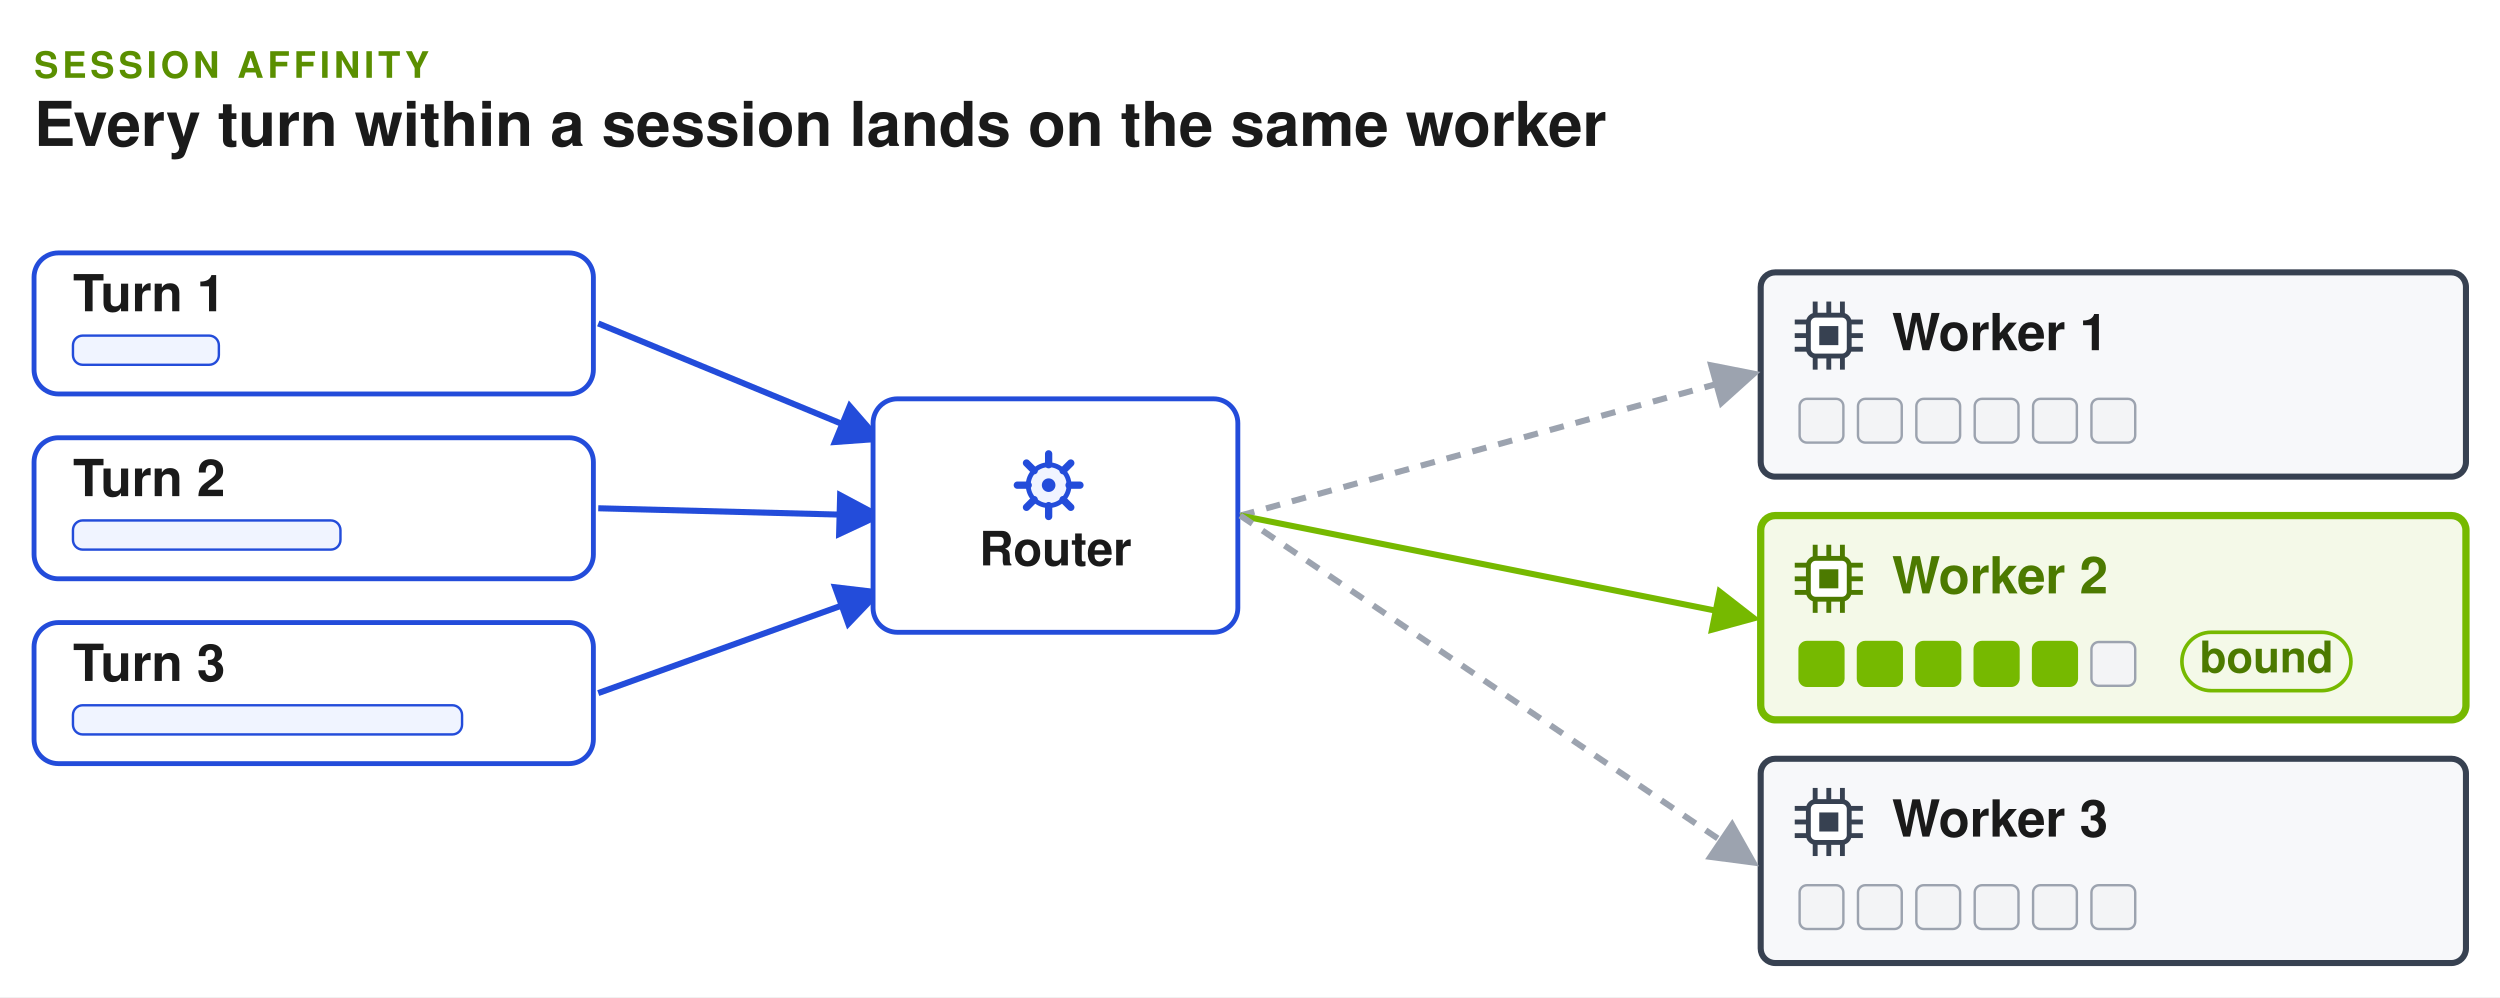
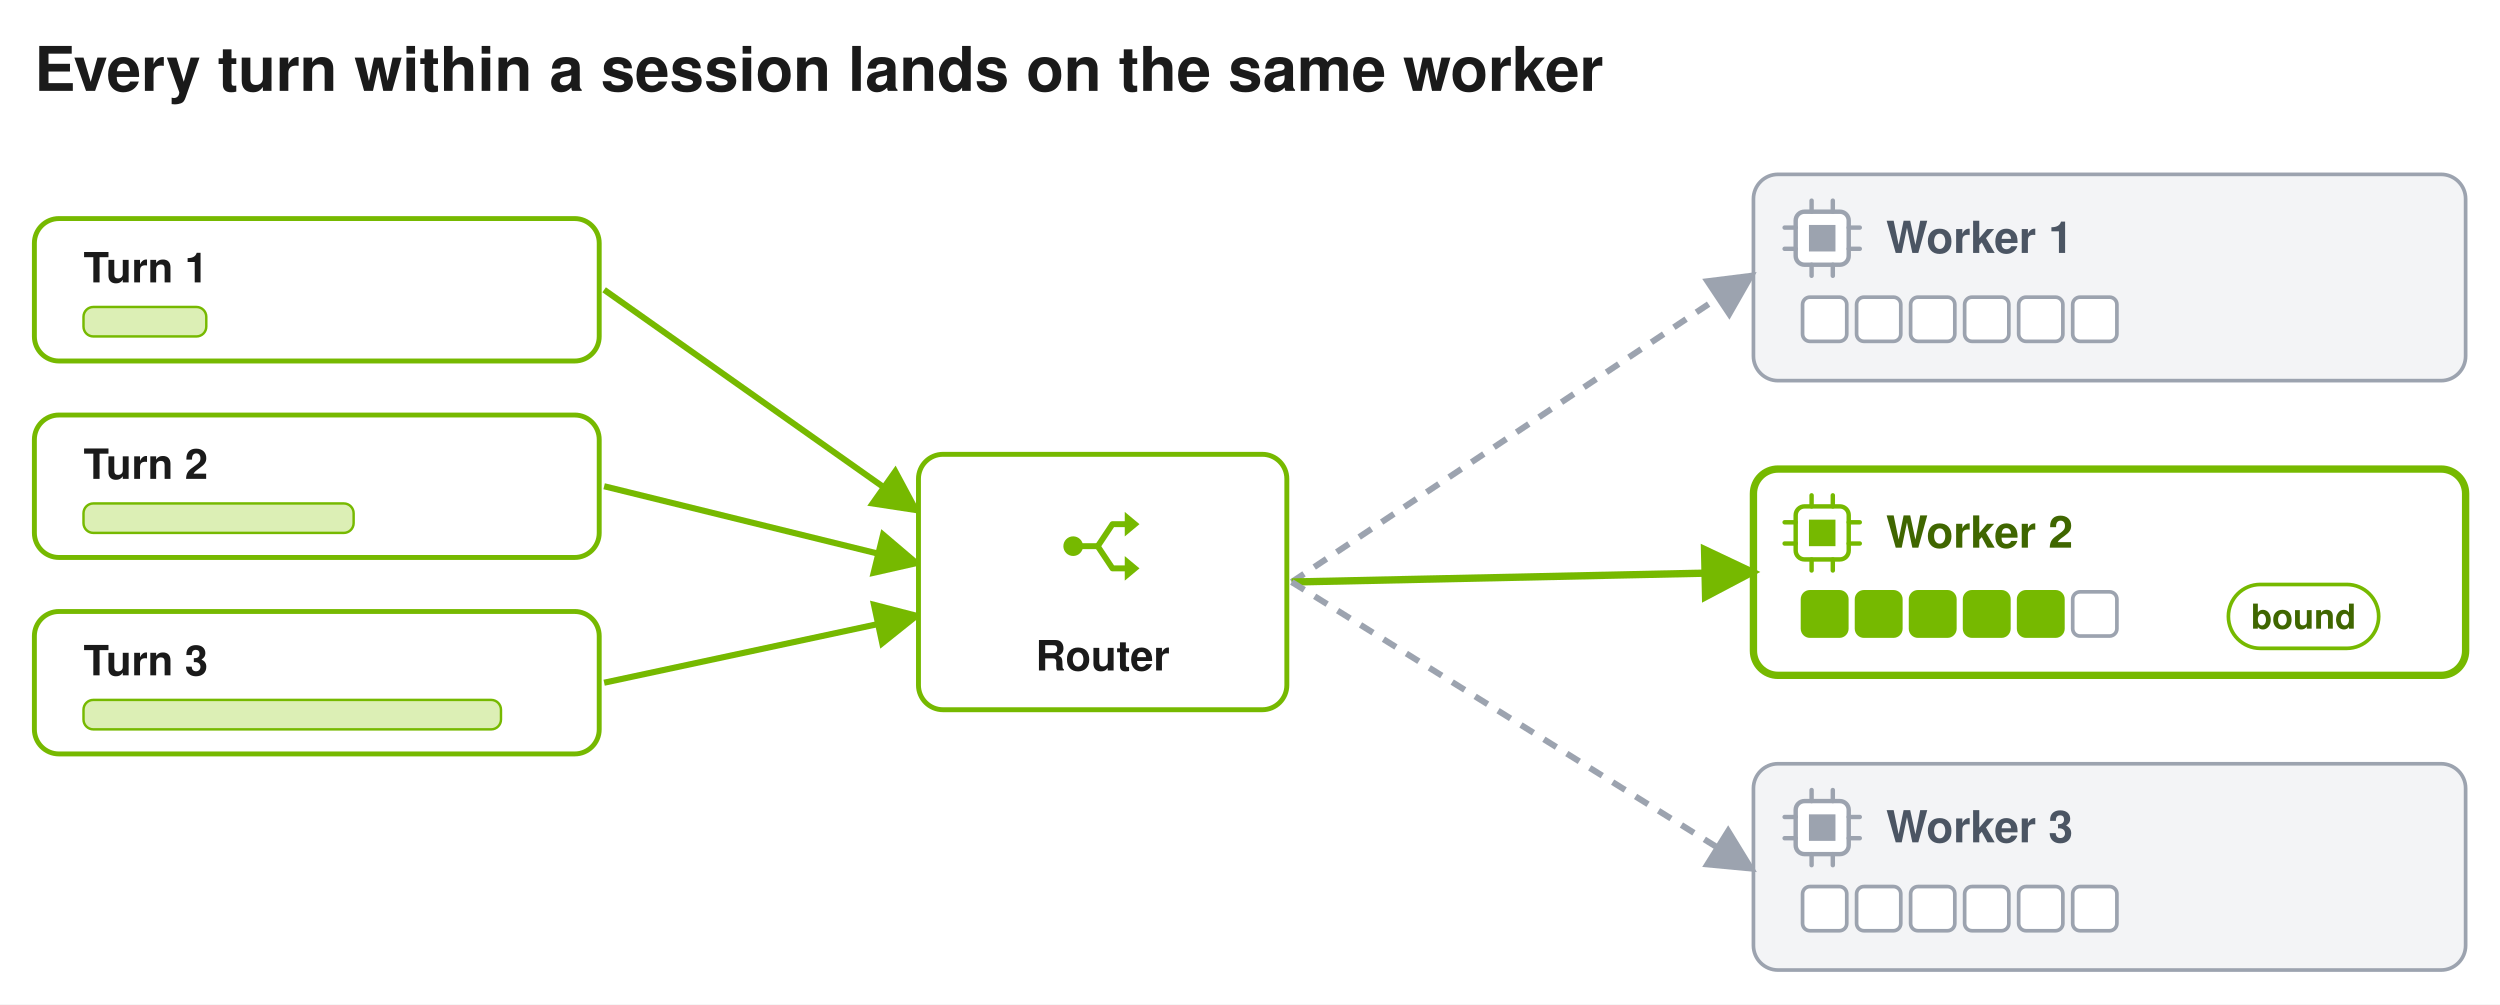
- <svg xmlns="http://www.w3.org/2000/svg" width="1028" height="410" viewBox="36 8 1028 410" role="img" aria-labelledby="title desc" font-family="Helvetica, Arial, sans-serif">
+ <svg xmlns="http://www.w3.org/2000/svg" width="1018" height="409" viewBox="22 29 1018 409" role="img" aria-labelledby="title desc" font-family="Helvetica, Arial, sans-serif">
  <defs>
    <marker id="arrow" viewBox="0 0 10 10" refX="8" refY="5" markerWidth="8" markerHeight="8" orient="auto">
-       <path d="M0,0 L10,5 L0,10 z" fill="#234CDA" />
+       <path d="M0,0 L10,5 L0,10 z" fill="#76B900" />
    </marker>
    <marker id="arrow-green" viewBox="0 0 10 10" refX="8" refY="5" markerWidth="8" markerHeight="8" orient="auto">
      <path d="M0,0 L10,5 L0,10 z" fill="#76B900" />
    </marker>
    <marker id="arrow-gray" viewBox="0 0 10 10" refX="8" refY="5" markerWidth="8" markerHeight="8" orient="auto">
      <path d="M0,0 L10,5 L0,10 z" fill="#9CA3AF" />
    </marker>
    <marker id="arrow-amber" viewBox="0 0 10 10" refX="8" refY="5" markerWidth="8" markerHeight="8" orient="auto">
      <path d="M0,0 L10,5 L0,10 z" fill="#D97706" />
    </marker>
    <marker id="arrow-green-start" viewBox="0 0 10 10" refX="8" refY="5" markerWidth="8" markerHeight="8" orient="auto-start-reverse">
      <path d="M0,0 L10,5 L0,10 z" fill="#76B900" />
    </marker>
+     <marker id="arrow-blue-start" viewBox="0 0 10 10" refX="8" refY="5" markerWidth="8" markerHeight="8" orient="auto-start-reverse">
+       <path d="M0,0 L10,5 L0,10 z" fill="#76B900" />
+     </marker>
  </defs>
-   <rect x="36" y="8" width="1028" height="410" fill="#FFFFFF" />
-   <text x="50" y="40" font-size="15.0" font-weight="700" letter-spacing="1.6" fill="#5A8F00">SESSION AFFINITY</text>
-   <text x="50" y="68" font-size="25.4" font-weight="700" fill="#1A1A1A">Every turn within a session lands on the same worker</text>
-   <rect x="50" y="112" width="230" height="58" rx="10" fill="#FFFFFF" stroke="#234CDA" stroke-width="2" />
-   <text x="66" y="136" font-size="21.0" font-weight="700" fill="#1A1A1A">Turn 1</text>
-   <rect x="66" y="146" width="60" height="12" rx="4" fill="#F0F4FF" stroke="#234CDA" />
-   <line x1="282" y1="141" x2="396" y2="188" stroke="#234CDA" stroke-width="2.5" marker-end="url(#arrow)" />
-   <rect x="50" y="188" width="230" height="58" rx="10" fill="#FFFFFF" stroke="#234CDA" stroke-width="2" />
-   <text x="66" y="212" font-size="21.0" font-weight="700" fill="#1A1A1A">Turn 2</text>
-   <rect x="66" y="222" width="110" height="12" rx="4" fill="#F0F4FF" stroke="#234CDA" />
-   <line x1="282" y1="217" x2="396" y2="220" stroke="#234CDA" stroke-width="2.5" marker-end="url(#arrow)" />
-   <rect x="50" y="264" width="230" height="58" rx="10" fill="#FFFFFF" stroke="#234CDA" stroke-width="2" />
-   <text x="66" y="288" font-size="21.0" font-weight="700" fill="#1A1A1A">Turn 3</text>
-   <rect x="66" y="298" width="160" height="12" rx="4" fill="#F0F4FF" stroke="#234CDA" />
-   <line x1="282" y1="293" x2="396" y2="252" stroke="#234CDA" stroke-width="2.5" marker-end="url(#arrow)" />
-   <rect x="395.0" y="172.0" width="150" height="96" rx="10" fill="#FFFFFF" stroke="#234CDA" stroke-width="2" />
-   <circle cx="467.2" cy="207.5" r="8.4" fill="#F0F4FF" stroke="#234CDA" stroke-width="2" />
-   <circle cx="467.2" cy="207.5" r="2.8" fill="#234CDA" />
-   <line x1="475.6" y1="207.5" x2="480.08" y2="207.5" stroke="#234CDA" stroke-width="3" stroke-linecap="round" />
-   <line x1="473.14" y1="213.44" x2="476.308" y2="216.608" stroke="#234CDA" stroke-width="3" stroke-linecap="round" />
-   <line x1="467.2" y1="215.9" x2="467.2" y2="220.38" stroke="#234CDA" stroke-width="3" stroke-linecap="round" />
-   <line x1="461.26" y1="213.44" x2="458.092" y2="216.608" stroke="#234CDA" stroke-width="3" stroke-linecap="round" />
-   <line x1="458.8" y1="207.5" x2="454.32" y2="207.5" stroke="#234CDA" stroke-width="3" stroke-linecap="round" />
-   <line x1="461.26" y1="201.56" x2="458.092" y2="198.392" stroke="#234CDA" stroke-width="3" stroke-linecap="round" />
-   <line x1="467.2" y1="199.1" x2="467.2" y2="194.62" stroke="#234CDA" stroke-width="3" stroke-linecap="round" />
-   <line x1="473.14" y1="201.56" x2="476.308" y2="198.392" stroke="#234CDA" stroke-width="3" stroke-linecap="round" />
-   <text x="470" y="240.5" font-size="19.5" font-weight="700" fill="#1A1A1A" text-anchor="middle">Router</text>
-   <rect x="760" y="120" width="290" height="84" rx="6" fill="#F7F8FA" stroke="#374151" stroke-width="2.5" />
-   <rect x="779.6" y="137.6" width="16.8" height="16.8" rx="3" fill="#FFFFFF" stroke="#374151" stroke-width="2" />
-   <rect x="784.08" y="142.08" width="7.84" height="7.84" fill="#374151" />
-   <line x1="782.4" y1="132" x2="782.4" y2="137.6" stroke="#374151" stroke-width="2" />
-   <line x1="782.4" y1="154.4" x2="782.4" y2="160" stroke="#374151" stroke-width="2" />
-   <line x1="774" y1="140.4" x2="779.6" y2="140.4" stroke="#374151" stroke-width="2" />
-   <line x1="796.4" y1="140.4" x2="802" y2="140.4" stroke="#374151" stroke-width="2" />
-   <line x1="788.0" y1="132" x2="788.0" y2="137.6" stroke="#374151" stroke-width="2" />
-   <line x1="788.0" y1="154.4" x2="788.0" y2="160" stroke="#374151" stroke-width="2" />
-   <line x1="774" y1="146.0" x2="779.6" y2="146.0" stroke="#374151" stroke-width="2" />
-   <line x1="796.4" y1="146.0" x2="802" y2="146.0" stroke="#374151" stroke-width="2" />
-   <line x1="793.6" y1="132" x2="793.6" y2="137.6" stroke="#374151" stroke-width="2" />
-   <line x1="793.6" y1="154.4" x2="793.6" y2="160" stroke="#374151" stroke-width="2" />
-   <line x1="774" y1="151.6" x2="779.6" y2="151.6" stroke="#374151" stroke-width="2" />
-   <line x1="796.4" y1="151.6" x2="802" y2="151.6" stroke="#374151" stroke-width="2" />
-   <text x="814" y="152" font-size="21.0" font-weight="700" fill="#1A1A1A">Worker 1</text>
-   <rect x="776" y="172" width="18" height="18" rx="3" fill="#F3F4F6" stroke="#9CA3AF" stroke-width="1" />
-   <rect x="800" y="172" width="18" height="18" rx="3" fill="#F3F4F6" stroke="#9CA3AF" stroke-width="1" />
-   <rect x="824" y="172" width="18" height="18" rx="3" fill="#F3F4F6" stroke="#9CA3AF" stroke-width="1" />
-   <rect x="848" y="172" width="18" height="18" rx="3" fill="#F3F4F6" stroke="#9CA3AF" stroke-width="1" />
-   <rect x="872" y="172" width="18" height="18" rx="3" fill="#F3F4F6" stroke="#9CA3AF" stroke-width="1" />
-   <rect x="896" y="172" width="18" height="18" rx="3" fill="#F3F4F6" stroke="#9CA3AF" stroke-width="1" />
-   <line x1="546" y1="220" x2="756" y2="162" stroke="#9CA3AF" stroke-width="2.5" stroke-dasharray="6 5" marker-end="url(#arrow-gray)" />
-   <rect x="760" y="220" width="290" height="84" rx="6" fill="#F4F9E8" stroke="#76B900" stroke-width="3" />
-   <rect x="779.6" y="237.6" width="16.8" height="16.8" rx="3" fill="#FFFFFF" stroke="#4C7A00" stroke-width="2" />
-   <rect x="784.08" y="242.08" width="7.84" height="7.84" fill="#4C7A00" />
-   <line x1="782.4" y1="232" x2="782.4" y2="237.6" stroke="#4C7A00" stroke-width="2" />
-   <line x1="782.4" y1="254.4" x2="782.4" y2="260" stroke="#4C7A00" stroke-width="2" />
-   <line x1="774" y1="240.4" x2="779.6" y2="240.4" stroke="#4C7A00" stroke-width="2" />
-   <line x1="796.4" y1="240.4" x2="802" y2="240.4" stroke="#4C7A00" stroke-width="2" />
-   <line x1="788.0" y1="232" x2="788.0" y2="237.6" stroke="#4C7A00" stroke-width="2" />
-   <line x1="788.0" y1="254.4" x2="788.0" y2="260" stroke="#4C7A00" stroke-width="2" />
-   <line x1="774" y1="246.0" x2="779.6" y2="246.0" stroke="#4C7A00" stroke-width="2" />
-   <line x1="796.4" y1="246.0" x2="802" y2="246.0" stroke="#4C7A00" stroke-width="2" />
-   <line x1="793.6" y1="232" x2="793.6" y2="237.6" stroke="#4C7A00" stroke-width="2" />
-   <line x1="793.6" y1="254.4" x2="793.6" y2="260" stroke="#4C7A00" stroke-width="2" />
-   <line x1="774" y1="251.6" x2="779.6" y2="251.6" stroke="#4C7A00" stroke-width="2" />
-   <line x1="796.4" y1="251.6" x2="802" y2="251.6" stroke="#4C7A00" stroke-width="2" />
-   <text x="814" y="252" font-size="21.0" font-weight="700" fill="#4C7A00">Worker 2</text>
-   <rect x="776" y="272" width="18" height="18" rx="3" fill="#76B900" stroke="#76B900" stroke-width="1" />
-   <rect x="800" y="272" width="18" height="18" rx="3" fill="#76B900" stroke="#76B900" stroke-width="1" />
-   <rect x="824" y="272" width="18" height="18" rx="3" fill="#76B900" stroke="#76B900" stroke-width="1" />
-   <rect x="848" y="272" width="18" height="18" rx="3" fill="#76B900" stroke="#76B900" stroke-width="1" />
-   <rect x="872" y="272" width="18" height="18" rx="3" fill="#76B900" stroke="#76B900" stroke-width="1" />
-   <rect x="896" y="272" width="18" height="18" rx="3" fill="#F3F4F6" stroke="#9CA3AF" stroke-width="1" />
-   <rect x="933.2" y="268" width="69.5" height="24" rx="12.0" fill="#F4F9E8" stroke="#76B900" stroke-width="1.5" />
-   <text x="968.0" y="284.5" font-size="18.0" font-weight="700" fill="#4C7A00" text-anchor="middle">bound</text>
-   <line x1="546" y1="220" x2="756" y2="262" stroke="#76B900" stroke-width="2.5" marker-end="url(#arrow-green)" />
-   <rect x="760" y="320" width="290" height="84" rx="6" fill="#F7F8FA" stroke="#374151" stroke-width="2.5" />
-   <rect x="779.6" y="337.6" width="16.8" height="16.8" rx="3" fill="#FFFFFF" stroke="#374151" stroke-width="2" />
-   <rect x="784.08" y="342.08" width="7.84" height="7.84" fill="#374151" />
-   <line x1="782.4" y1="332" x2="782.4" y2="337.6" stroke="#374151" stroke-width="2" />
-   <line x1="782.4" y1="354.4" x2="782.4" y2="360" stroke="#374151" stroke-width="2" />
-   <line x1="774" y1="340.4" x2="779.6" y2="340.4" stroke="#374151" stroke-width="2" />
-   <line x1="796.4" y1="340.4" x2="802" y2="340.4" stroke="#374151" stroke-width="2" />
-   <line x1="788.0" y1="332" x2="788.0" y2="337.6" stroke="#374151" stroke-width="2" />
-   <line x1="788.0" y1="354.4" x2="788.0" y2="360" stroke="#374151" stroke-width="2" />
-   <line x1="774" y1="346.0" x2="779.6" y2="346.0" stroke="#374151" stroke-width="2" />
-   <line x1="796.4" y1="346.0" x2="802" y2="346.0" stroke="#374151" stroke-width="2" />
-   <line x1="793.6" y1="332" x2="793.6" y2="337.6" stroke="#374151" stroke-width="2" />
-   <line x1="793.6" y1="354.4" x2="793.6" y2="360" stroke="#374151" stroke-width="2" />
-   <line x1="774" y1="351.6" x2="779.6" y2="351.6" stroke="#374151" stroke-width="2" />
-   <line x1="796.4" y1="351.6" x2="802" y2="351.6" stroke="#374151" stroke-width="2" />
-   <text x="814" y="352" font-size="21.0" font-weight="700" fill="#1A1A1A">Worker 3</text>
-   <rect x="776" y="372" width="18" height="18" rx="3" fill="#F3F4F6" stroke="#9CA3AF" stroke-width="1" />
-   <rect x="800" y="372" width="18" height="18" rx="3" fill="#F3F4F6" stroke="#9CA3AF" stroke-width="1" />
-   <rect x="824" y="372" width="18" height="18" rx="3" fill="#F3F4F6" stroke="#9CA3AF" stroke-width="1" />
-   <rect x="848" y="372" width="18" height="18" rx="3" fill="#F3F4F6" stroke="#9CA3AF" stroke-width="1" />
-   <rect x="872" y="372" width="18" height="18" rx="3" fill="#F3F4F6" stroke="#9CA3AF" stroke-width="1" />
-   <rect x="896" y="372" width="18" height="18" rx="3" fill="#F3F4F6" stroke="#9CA3AF" stroke-width="1" />
-   <line x1="546" y1="220" x2="756" y2="362" stroke="#9CA3AF" stroke-width="2.5" stroke-dasharray="6 5" marker-end="url(#arrow-gray)" />
+   <rect x="22" y="29" width="1018" height="409" fill="#FFFFFF" />
+   <text x="36" y="66" font-size="25.1" font-weight="700" fill="#1A1A1A">Every turn within a session lands on the same worker</text>
+   <rect x="36" y="118" width="230" height="58" rx="10" fill="#FFFFFF" stroke="#76B900" stroke-width="2" />
+   <text x="56" y="144" font-size="17" font-weight="700" fill="#1A1A1A" text-anchor="start">Turn 1</text>
+   <rect x="56" y="154" width="50" height="12" rx="4" fill="#DCEFB5" stroke="#76B900" stroke-width="1" />
+   <line x1="268" y1="147" x2="394" y2="236" stroke="#76B900" stroke-width="2.5" marker-end="url(#arrow-green)" />
+   <rect x="36" y="198" width="230" height="58" rx="10" fill="#FFFFFF" stroke="#76B900" stroke-width="2" />
+   <text x="56" y="224" font-size="17" font-weight="700" fill="#1A1A1A" text-anchor="start">Turn 2</text>
+   <rect x="56" y="234" width="110" height="12" rx="4" fill="#DCEFB5" stroke="#76B900" stroke-width="1" />
+   <line x1="268" y1="227" x2="394" y2="258" stroke="#76B900" stroke-width="2.5" marker-end="url(#arrow-green)" />
+   <rect x="36" y="278" width="230" height="58" rx="10" fill="#FFFFFF" stroke="#76B900" stroke-width="2" />
+   <text x="56" y="304" font-size="17" font-weight="700" fill="#1A1A1A" text-anchor="start">Turn 3</text>
+   <rect x="56" y="314" width="170" height="12" rx="4" fill="#DCEFB5" stroke="#76B900" stroke-width="1" />
+   <line x1="268" y1="307" x2="394" y2="280" stroke="#76B900" stroke-width="2.5" marker-end="url(#arrow-green)" />
+   <rect x="396" y="214" width="150" height="104" rx="10" fill="#FFFFFF" stroke="#76B900" stroke-width="2" />
+   <circle cx="459.0" cy="251.4" r="3" fill="#76B900" stroke="#76B900" stroke-width="2" />
+   <line x1="462.0" y1="251.4" x2="469.0" y2="251.4" stroke="#76B900" stroke-width="2.4" stroke-linecap="round" />
+   <path d="M469.0,251.44 L475.0,242.44 L481.0,242.44" fill="none" stroke="#76B900" stroke-width="2.4" stroke-linecap="round" stroke-linejoin="round" />
+   <path d="M469.0,251.44 L475.0,260.44 L481.0,260.44" fill="none" stroke="#76B900" stroke-width="2.4" stroke-linecap="round" stroke-linejoin="round" />
+   <polygon points="480.0,237.44 486.0,242.44 480.0,247.44" fill="#76B900" />
+   <polygon points="480.0,255.44 486.0,260.44 480.0,265.44" fill="#76B900" />
+   <text x="471.0" y="302" font-size="17" font-weight="700" fill="#1A1A1A" text-anchor="middle">Router</text>
+   <rect x="736" y="100" width="290" height="84" rx="10" fill="#F3F4F6" stroke="#9CA3AF" stroke-width="1.5" />
+   <g transform="translate(764 126) scale(0.9)">
+     <rect x="-12.0" y="-12.0" width="24" height="24" rx="4" fill="#FFFFFF" stroke="#9CA3AF" stroke-width="2" />
+     <rect x="-6.0" y="-6.0" width="12.0" height="12.0" fill="#9CA3AF" />
+     <line x1="-4.8" y1="-17.0" x2="-4.8" y2="-12.0" stroke="#9CA3AF" stroke-width="2" stroke-linecap="round" />
+     <line x1="-4.8" y1="12.0" x2="-4.8" y2="17.0" stroke="#9CA3AF" stroke-width="2" stroke-linecap="round" />
+     <line x1="-17.0" y1="-4.8" x2="-12.0" y2="-4.8" stroke="#9CA3AF" stroke-width="2" stroke-linecap="round" />
+     <line x1="12.0" y1="-4.8" x2="17.0" y2="-4.8" stroke="#9CA3AF" stroke-width="2" stroke-linecap="round" />
+     <line x1="4.8" y1="-17.0" x2="4.8" y2="-12.0" stroke="#9CA3AF" stroke-width="2" stroke-linecap="round" />
+     <line x1="4.8" y1="12.0" x2="4.8" y2="17.0" stroke="#9CA3AF" stroke-width="2" stroke-linecap="round" />
+     <line x1="-17.0" y1="4.8" x2="-12.0" y2="4.8" stroke="#9CA3AF" stroke-width="2" stroke-linecap="round" />
+     <line x1="12.0" y1="4.8" x2="17.0" y2="4.8" stroke="#9CA3AF" stroke-width="2" stroke-linecap="round" />
+   </g>
+   <text x="790" y="132" font-size="18" font-weight="700" fill="#4B5563" text-anchor="start">Worker 1</text>
+   <rect x="756" y="150" width="18" height="18" rx="3" fill="#FFFFFF" stroke="#9CA3AF" stroke-width="1.5" />
+   <rect x="778" y="150" width="18" height="18" rx="3" fill="#FFFFFF" stroke="#9CA3AF" stroke-width="1.5" />
+   <rect x="800" y="150" width="18" height="18" rx="3" fill="#FFFFFF" stroke="#9CA3AF" stroke-width="1.5" />
+   <rect x="822" y="150" width="18" height="18" rx="3" fill="#FFFFFF" stroke="#9CA3AF" stroke-width="1.5" />
+   <rect x="844" y="150" width="18" height="18" rx="3" fill="#FFFFFF" stroke="#9CA3AF" stroke-width="1.5" />
+   <rect x="866" y="150" width="18" height="18" rx="3" fill="#FFFFFF" stroke="#9CA3AF" stroke-width="1.5" />
+   <line x1="548" y1="266" x2="734" y2="142" stroke="#9CA3AF" stroke-width="2.5" stroke-dasharray="6 5" marker-end="url(#arrow-gray)" />
+   <rect x="736" y="220" width="290" height="84" rx="10" fill="#FFFFFF" stroke="#76B900" stroke-width="3" />
+   <g transform="translate(764 246) scale(0.9)">
+     <rect x="-12.0" y="-12.0" width="24" height="24" rx="4" fill="#FFFFFF" stroke="#76B900" stroke-width="2" />
+     <rect x="-6.0" y="-6.0" width="12.0" height="12.0" fill="#76B900" />
+     <line x1="-4.8" y1="-17.0" x2="-4.8" y2="-12.0" stroke="#76B900" stroke-width="2" stroke-linecap="round" />
+     <line x1="-4.8" y1="12.0" x2="-4.8" y2="17.0" stroke="#76B900" stroke-width="2" stroke-linecap="round" />
+     <line x1="-17.0" y1="-4.8" x2="-12.0" y2="-4.8" stroke="#76B900" stroke-width="2" stroke-linecap="round" />
+     <line x1="12.0" y1="-4.8" x2="17.0" y2="-4.8" stroke="#76B900" stroke-width="2" stroke-linecap="round" />
+     <line x1="4.8" y1="-17.0" x2="4.8" y2="-12.0" stroke="#76B900" stroke-width="2" stroke-linecap="round" />
+     <line x1="4.8" y1="12.0" x2="4.8" y2="17.0" stroke="#76B900" stroke-width="2" stroke-linecap="round" />
+     <line x1="-17.0" y1="4.8" x2="-12.0" y2="4.8" stroke="#76B900" stroke-width="2" stroke-linecap="round" />
+     <line x1="12.0" y1="4.8" x2="17.0" y2="4.8" stroke="#76B900" stroke-width="2" stroke-linecap="round" />
+   </g>
+   <text x="790" y="252" font-size="18" font-weight="700" fill="#3F6600" text-anchor="start">Worker 2</text>
+   <rect x="756" y="270" width="18" height="18" rx="3" fill="#76B900" stroke="#76B900" stroke-width="1.5" />
+   <rect x="778" y="270" width="18" height="18" rx="3" fill="#76B900" stroke="#76B900" stroke-width="1.5" />
+   <rect x="800" y="270" width="18" height="18" rx="3" fill="#76B900" stroke="#76B900" stroke-width="1.5" />
+   <rect x="822" y="270" width="18" height="18" rx="3" fill="#76B900" stroke="#76B900" stroke-width="1.5" />
+   <rect x="844" y="270" width="18" height="18" rx="3" fill="#76B900" stroke="#76B900" stroke-width="1.5" />
+   <rect x="866" y="270" width="18" height="18" rx="3" fill="#FFFFFF" stroke="#9CA3AF" stroke-width="1.5" />
+   <rect x="929.4" y="267" width="61.2" height="26" rx="13" fill="#FFFFFF" stroke="#76B900" stroke-width="1.5" />
+   <text x="960" y="285" font-size="14" font-weight="700" fill="#3F6600" text-anchor="middle">bound</text>
+   <line x1="548" y1="266" x2="734" y2="262" stroke="#76B900" stroke-width="3" marker-end="url(#arrow-green)" />
+   <rect x="736" y="340" width="290" height="84" rx="10" fill="#F3F4F6" stroke="#9CA3AF" stroke-width="1.5" />
+   <g transform="translate(764 366) scale(0.9)">
+     <rect x="-12.0" y="-12.0" width="24" height="24" rx="4" fill="#FFFFFF" stroke="#9CA3AF" stroke-width="2" />
+     <rect x="-6.0" y="-6.0" width="12.0" height="12.0" fill="#9CA3AF" />
+     <line x1="-4.8" y1="-17.0" x2="-4.8" y2="-12.0" stroke="#9CA3AF" stroke-width="2" stroke-linecap="round" />
+     <line x1="-4.8" y1="12.0" x2="-4.8" y2="17.0" stroke="#9CA3AF" stroke-width="2" stroke-linecap="round" />
+     <line x1="-17.0" y1="-4.8" x2="-12.0" y2="-4.8" stroke="#9CA3AF" stroke-width="2" stroke-linecap="round" />
+     <line x1="12.0" y1="-4.8" x2="17.0" y2="-4.8" stroke="#9CA3AF" stroke-width="2" stroke-linecap="round" />
+     <line x1="4.8" y1="-17.0" x2="4.8" y2="-12.0" stroke="#9CA3AF" stroke-width="2" stroke-linecap="round" />
+     <line x1="4.8" y1="12.0" x2="4.8" y2="17.0" stroke="#9CA3AF" stroke-width="2" stroke-linecap="round" />
+     <line x1="-17.0" y1="4.8" x2="-12.0" y2="4.8" stroke="#9CA3AF" stroke-width="2" stroke-linecap="round" />
+     <line x1="12.0" y1="4.8" x2="17.0" y2="4.8" stroke="#9CA3AF" stroke-width="2" stroke-linecap="round" />
+   </g>
+   <text x="790" y="372" font-size="18" font-weight="700" fill="#4B5563" text-anchor="start">Worker 3</text>
+   <rect x="756" y="390" width="18" height="18" rx="3" fill="#FFFFFF" stroke="#9CA3AF" stroke-width="1.5" />
+   <rect x="778" y="390" width="18" height="18" rx="3" fill="#FFFFFF" stroke="#9CA3AF" stroke-width="1.5" />
+   <rect x="800" y="390" width="18" height="18" rx="3" fill="#FFFFFF" stroke="#9CA3AF" stroke-width="1.5" />
+   <rect x="822" y="390" width="18" height="18" rx="3" fill="#FFFFFF" stroke="#9CA3AF" stroke-width="1.5" />
+   <rect x="844" y="390" width="18" height="18" rx="3" fill="#FFFFFF" stroke="#9CA3AF" stroke-width="1.5" />
+   <rect x="866" y="390" width="18" height="18" rx="3" fill="#FFFFFF" stroke="#9CA3AF" stroke-width="1.5" />
+   <line x1="548" y1="266" x2="734" y2="382" stroke="#9CA3AF" stroke-width="2.5" stroke-dasharray="6 5" marker-end="url(#arrow-gray)" />
</svg>
